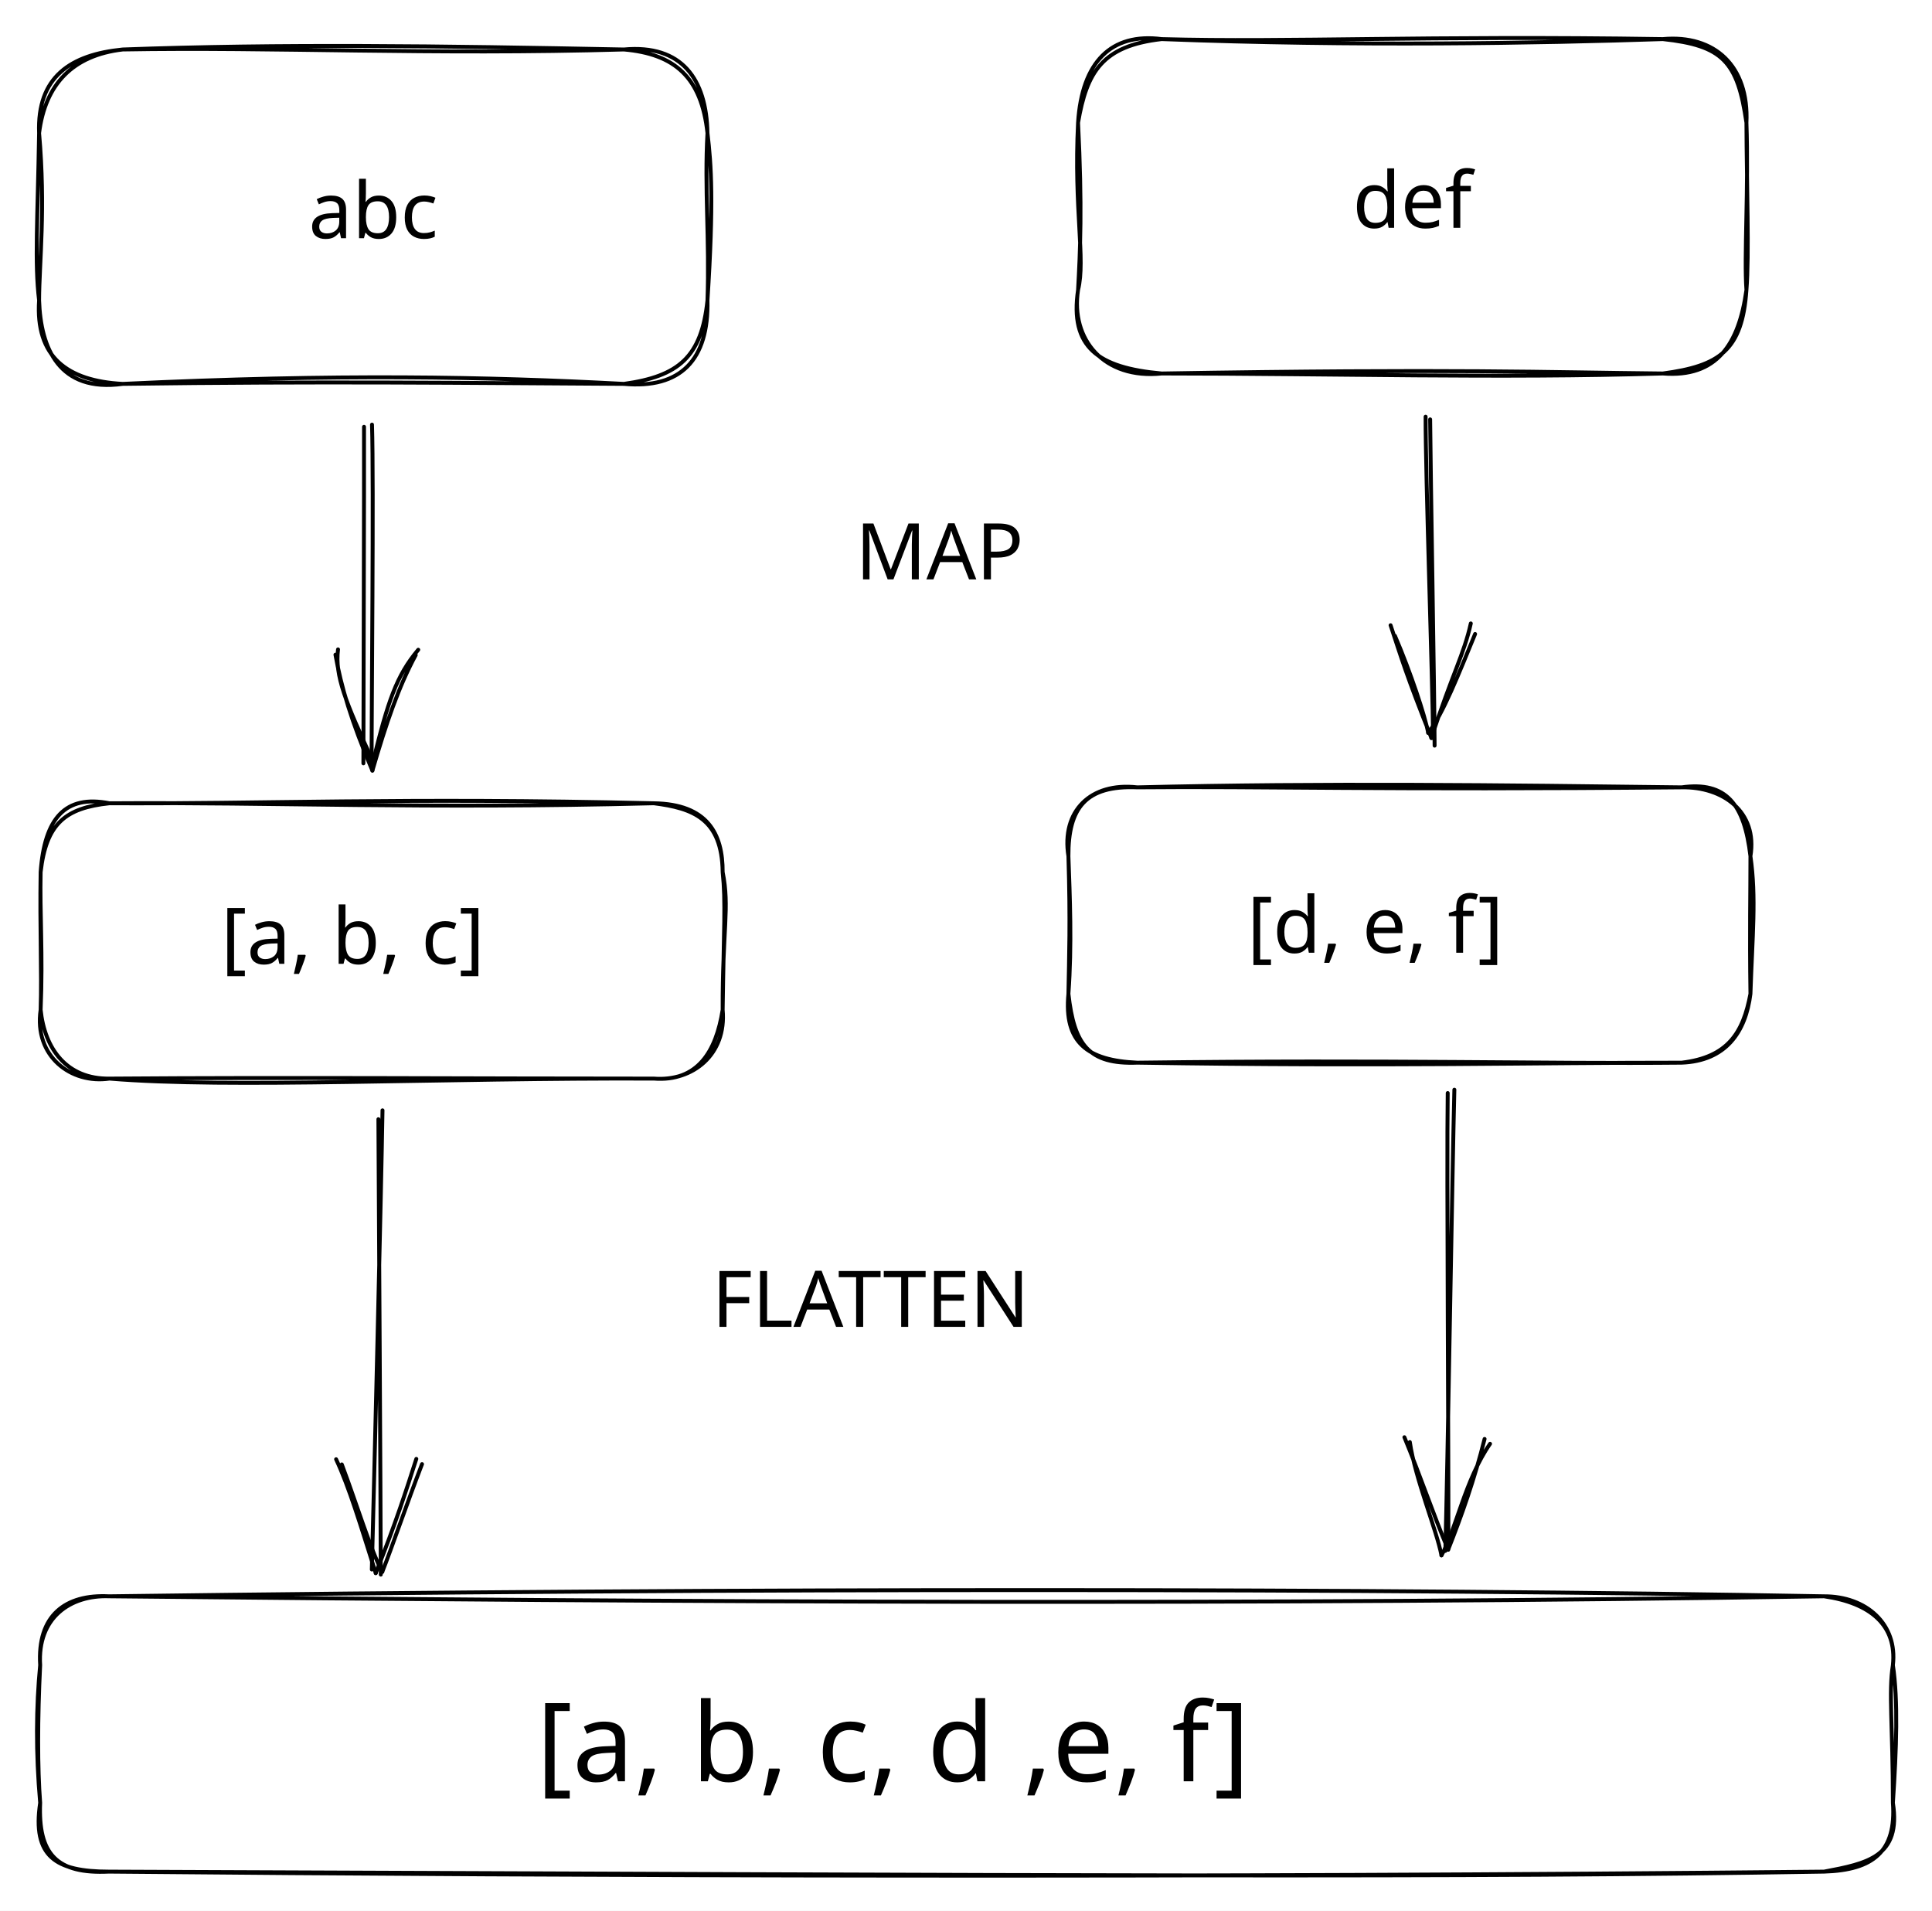
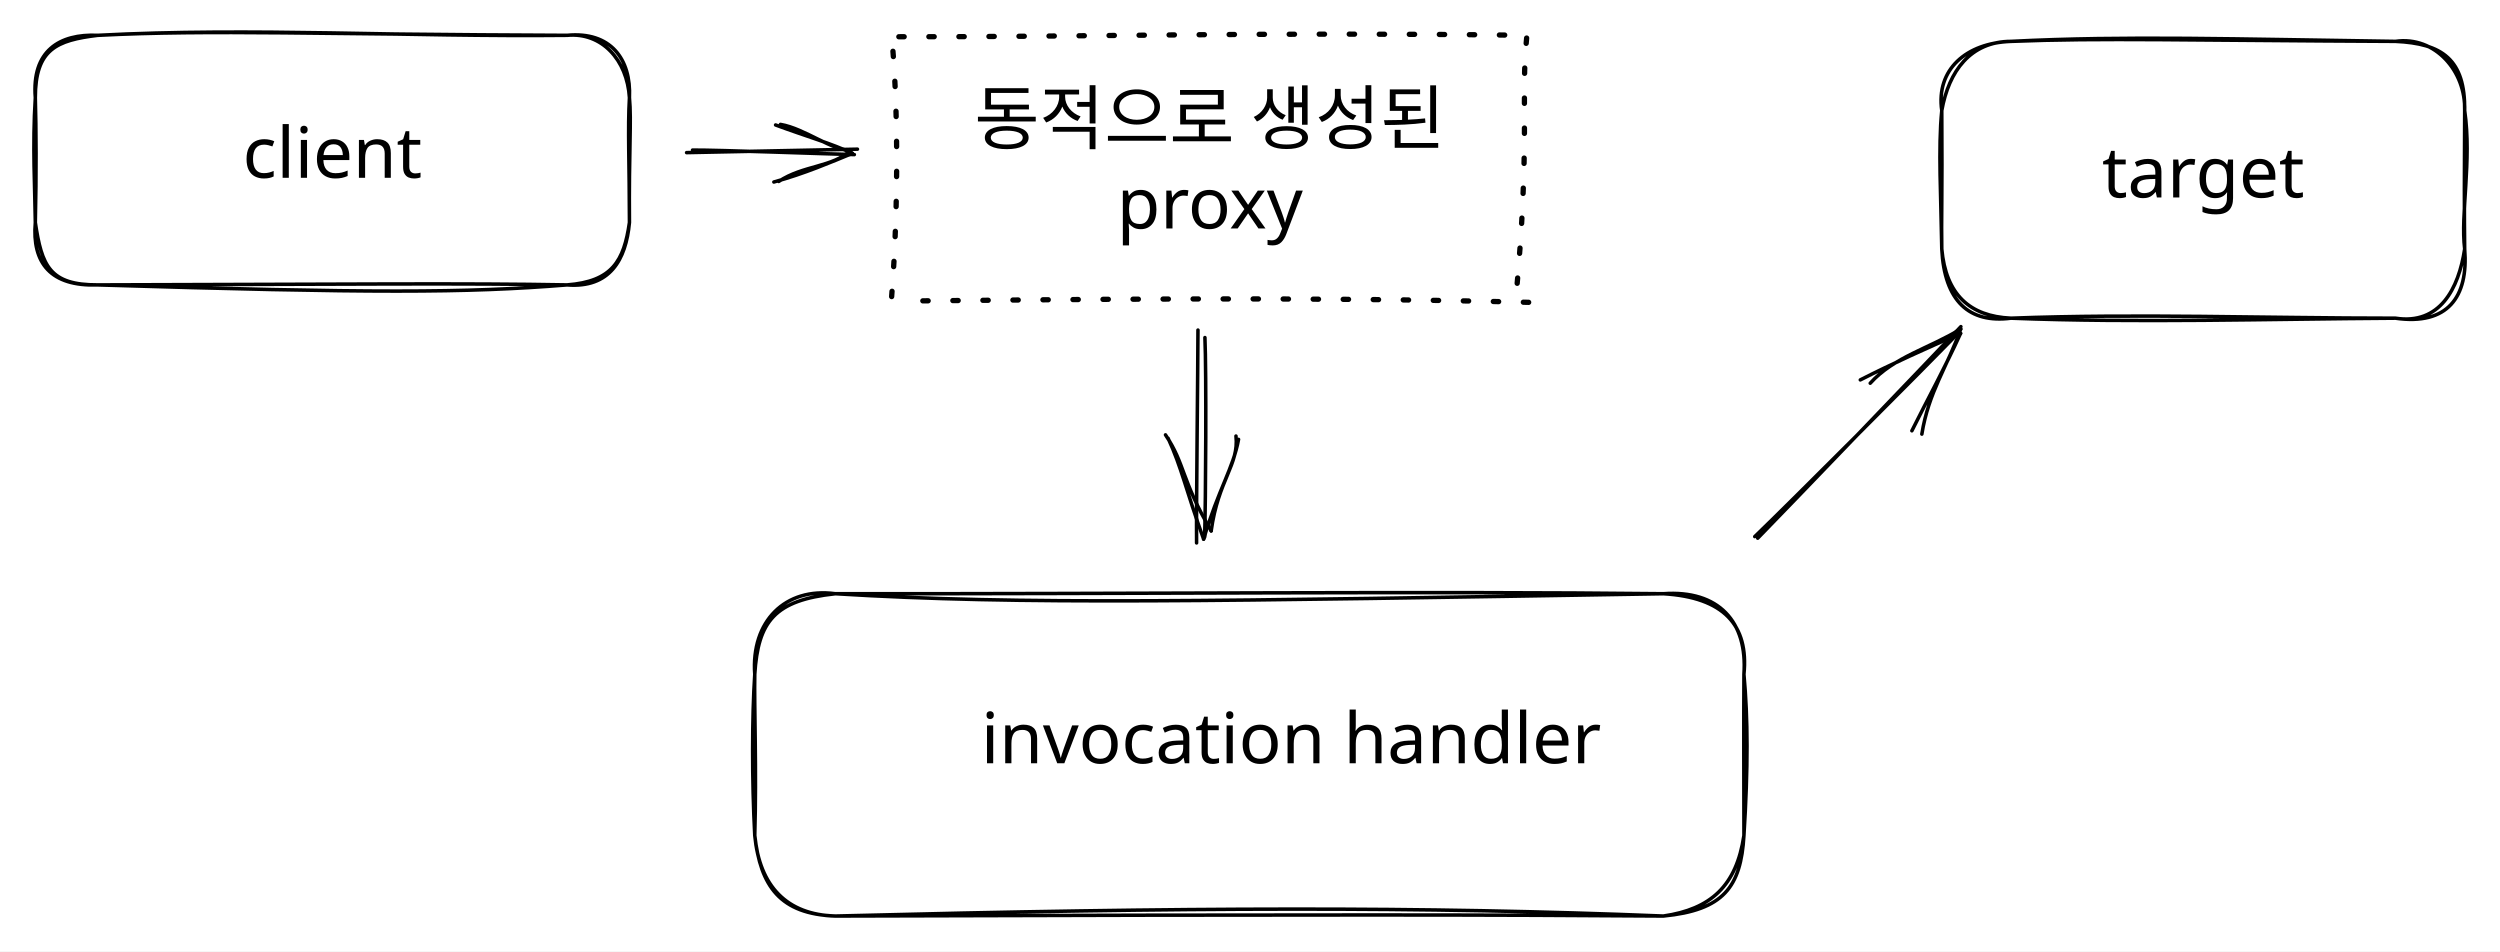
- <svg xmlns="http://www.w3.org/2000/svg" version="1.1" viewBox="0 0 494.176 488.768" width="494.176" height="488.768">
+ <svg xmlns="http://www.w3.org/2000/svg" version="1.1" viewBox="0 0 707.691 269.312" width="707.691" height="269.312">
  
-   eyJ2ZXJzaW9uIjoiMSIsImVuY29kaW5nIjoiYnN0cmluZyIsImNvbXByZXNzZWQiOnRydWUsImVuY29kZWQiOiJ4nO1bbVOjSFx1MDAxMP7ur0h5XyM37y/7TaN7ur7tqqfZu9qySEDDSiBcdTAwMDHcqFf7369BXHJcdTAwMTBcdTAwMDQhJl626qitTTJcdTAwMDNMT08/3U/3jP+stVrr0f3IXv/QWrfv+qbrWIE5WW/H7T/sIHR8XHUwMDBmukjyO/Rvg35y5yCKRuGH3383RyPj2ol6vn9j9P3h42O2a1x1MDAwZm0vXG7hxr/hd6v1T/J/ZqDA7kemd+3ayVx1MDAwM0lXOlx1MDAxNuezjUe+l1xmSzlDiioupzc44TaMXHUwMDE22Vx1MDAxNvRemW5opz1x03rHPrDdIDhcdTAwMTmLXne489l6IKfWcTroleO6p9G9+zgnsz+4XHIyXCKFUeDf2Fx1MDAxN45cdTAwMTVccqBcdTAwMWbPtE+fXHUwMDBifdBZ+lTg315cdTAwMGY8O1xmc8/4I7PvRPdxXHUwMDFiQtPWR1x1MDAxZHxopS138TQ1MbCSqVx1MDAxYeLHXGJFXHUwMDA241x1MDAxMlFM+IwkXHUwMDFk3/WDWJLfUHKlsvTM/s01XGLkWdN7osD0wpFcdTAwMTnAXHUwMDAypfdNnucokaFnXHUwMDA3XHUwMDE52M71IIJexVxyzohcdTAwMTZZ0UI70T1RjFwipFnaXHUwMDExXHUwMDBmO9qzXHUwMDEyI/iWVY5nPSnn2SpSu6BPLT/TXHTE9+/M2lPWpnJ2XHUwMDE12XfprDJmMMLeJu2xjmV+v97dXHJcdTAwMGajy7/Gd+vT+362X37t48P3f00u7juR6l9ef5I2s+SPoTrMj/I8vlx1MDAxOVx1MDAwNP4k896nb+n8b0eW+WitWEiJXHUwMDE0RppqnpqJ63g30Ondum7a5vdvUlx1MDAwM1/LXGJcXMBVbv5cdTAwMTlIYVVcdTAwMDYpLSmVmWV7XHJQL2tyxVx1MDAwMcW4NoRcdTAwMTBcYnNBZlAlkCGJ4vmeRcOKilwimEhcdTAwMDFDilx1MDAxMcZcdTAwMTghtFx1MDAwMYZyhlJcdTAwMDBLld1cdC2IaGB36Vx1MDAxMvtedOo8xFomKNf60Vx1MDAxYzrufW6VXHUwMDEyg4yB0etn1Vx1MDAxN9owoJ03zPjWTde5ju11vVx1MDAwZlOwg5wpR1x1MDAwZVx1MDAwNKfpXHJDx7Ky4aNcdTAwMGbjm/DOYK+O3/dcdTAwMDPn2vFM9ywjXiWwKlx1MDAwM5Zg5Vx1MDAwMUsjRCjBtfGl91UnODiJdjb2J7tcdTAwMWb/8EZcdTAwMTPnIFp1fFx0Llxy8GOM5+JGgi9cIlxyqZVcImolw1x1MDAxNsZYaqmZbIK5d4xb51x1MDAxN97GgT/0Ts2N3a3Pw9D6os77deNcdTAwMTY+Z3z4x5+Ht9rdO1x1MDAwYju0c3hcdTAwMTlMXHUwMDE2XHUwMDE3t1x1MDAwNPxbdtyiqFxmWZjAulx0wlR9aL2szFx1MDAxNYeWJMJgYKSiwFx1MDAwN7ky0JLpIGVFNFx1MDAxNeNcdTAwMTZQVcQ54lx1MDAxYTdcdTAwMDDR/IGLc65lXHUwMDAzw3tb4LLsq3dcclxcr/j/2cBcdTAwMTWLV4msR2S/XHUwMDAwLU1LoVx1MDAwNYSUXHUwMDAzXHJBtDa0qinyikKLSW6IXHUwMDE4IFJcdTAwMTEgh5ywXHUwMDFjwCggXHUwMDBmsXzUWDC+gHtirFx1MDAxONNYckqp0C/gTUFoZZrgl5IuzCRjQlLZXHUwMDAweMXoRV6PXlV4lJhm5G6AxzAyg2jL8SzHu85cdTAwMGL2VECoQ+VcdTAwMTJcdTAwMDT3b8NEm4hoxCknVIBqkEKpYmLVmKPELJ5cdTAwMTa1MGnbs15cdTAwMTem/zA+ZLbDenLj/Pvx8d72+OiIvyTMXHUwMDA2jEM5UHqkgFx1MDAwMzJcdTAwMTWrqSCMNlx1MDAxMl5UXHUwMDEwxTXDqONcdTAwMGaHTlx1MDAwNKr+7DteNKvSRHebMbZcdTAwMDe2ac32wlSyfbNOYFx1MDAxNL8xz0rSb61cdTAwMTQlyY/p92/tl+8uteH4ylhv+qK17OdcXIxcdTAwMWJnTH7We2HEXGJnXHUwMDEwJGp7r+pFXVHvXHUwMDE1XHUwMDE3ibhcIqhAuVx1MDAxOaFcdTAwMDaRkjK6RM+FJTNm6P7UY1x1MDAwMVx1MDAxOS+rXHUwMDEyMUZcdTAwMTHDmaV5V7b95nJOJd3+6lxy+pOPXHUwMDFim5ddhD5pNe5cdTAwMWWG3/uLotuYc5kpXGYsiW4zXYYqgjSCaKNcdTAwMWJwgsE5Yvvs+JyMXHUwMDA3X0efepPvo/6gu+qoYlRcdTAwMTmSkUL1XHUwMDE1wqxBl1xcJVK1qkRcdTAwMDSBdJCx4iYgmpttY1h1Td6Nbf9ttlu9dqv/rVx1MDAxMed27auognFH/qiMbucmMsutU2HmXHUwMDBmVICbMkhcdCBcdTAwMDWaZmjBq4gy9yPpXHUwMDBl71BHXHUwMDBldm6PXHUwMDBl9jtcdTAwMTfjXHUwMDExWXVEXHTOXHJcdTAwMDZZbKH0yjDQn2VvZ8xcdTAwMTOlMORcdTAwMDNAaLB8XHUwMDFirX5jmHpD9aYyTJ2orzubXHUwMDE2377rhbzT3Vx1MDAxYbv7Z+7p4sKU1o2qynOFKVxcvp1BMKKIQEZUf4tQXVx1MDAwZcfbR0GHyn2xf7K1tYF6v0BZXGLhWfA8hilqcIwlXmbWqupVhVhMWlx1MDAxNMJNtlx1MDAwNN9cdTAwMTCngPDOlYXOXHUwMDE3p6x2y263rlYjTk2FqURTaSWIoNIqK9OQReS4xmtoqnZbq4omJlxyhlx1MDAwNbBbyFx1MDAxYolQeVBRXHUwMDAyUVx1MDAwNDEpXHUwMDE1hjQ+k3kuvlx1MDAxYyRcdTAwMDC8ce1ccmtcdCw0Q7bTclx1MDAxMFx1MDAwNX4qYuLAk9HELO4kw1RcdTAwMDPymlx1MDAxNGNcdTAwMTdeXHUwMDEz0prLJpvaXHUwMDE5ldaqXHRVV0lb+TJcZqwscGakJSxcImguU594rlx0YVx1MDAwM1x0olx1MDAxNaaIw/pcIlwiXG6zr1VcdTAwMWOq5metXFylSnBcdTAwMDZ2XHUwMDE25+hcdTAwMWFBxl6sXHLFQoElcIpcdTAwMDSEVFx1MDAwMtJcdTAwMTeE+rXKRGW2XHUwMDFkX1x1MDAwNatOX7eW/WzKXHUwMDE0KqpEUkiMXHUwMDA0q799dFx1MDAxM6DDQXg32bs82724w7udq93u/ap7NoHS51x1MDAxMl/G1MzYi3NfrFx1MDAxNi9cdTAwMDBcdTAwMTerXHUwMDA0I412XFznp1x1MDAwNViAxb1cdTAwMWItONz8vFxuhCBcdTAwMTZjPriQcrwwXG5cdTAwMDBmXHLwsm9cdTAwMWV+XHUwMDFjXHUwMDFm722ZVz25Se2Hh67+crTqeOGCXHUwMDE1i6fxo5xCtopcdTAwMTNcdTAwMGa1NFx1MDAwMGW2NauINaSnXFxhSZqkp/MjiFx1MDAxMy7fXHUwMDBmQVx1MDAxZlx1MDAwZjbPznaOVlx1MDAwMUXPolRcIqmy+ENZKZ6kXHUwMDAyLlx1MDAwMsZWn1hcdTAwMGb/7J9cXJIvXHUwMDAy73S5Ze94fo+py1WHU7xJ8Vx1MDAxNNdzaFx1MDAxMkRcdTAwMTiYiuXmqUxSQyOSx3KN+o/ASMUnK/7TXYo37Ca0q977XHUwMDBilX9KXHUwMDEzVlFK60Sc+DQ5XHUwMDFmXq3mXHUwMDE1RVx1MDAxNZNcdTAwMTCLXoJcdTAwMTVHXHUwMDAwt8JhgUVcdTAwMTdVXHUwMDAxufnjfFNMXHUwMDAxqzZmKr3PQUsrhiCXaXS4ddFpKVx1MDAxNljQZVx1MDAxZVWofTpcdTAwMDBcdTAwMTJAhLlkXGbF2SlnkqQ8vfWcXHUwMDAxTneiXG6TrpWNVlx1MDAwN4xWLkdcdTAwMTZUw9ooJTBcdTAwMTBzmkalqSzCKFx1MDAxMeVXykE3XG6mXHUwMDFiX6nRps+vZT+bXHUwMDFmrSo9XHUwMDBmjCWVXHUwMDE0sIDqe6hqh72iXHUwMDFlSnJqMI5jzEHeoEk+XHRlWlx1MDAxYYhDaopji8OZc1cr4atcYpaCxkW0/9JVNY2kTV1V7VpcdTAwMTV4XHUwMDA3cFxuTClcdTAwMGWKVEynf8swdVx1MDAwZVx1MDAxMpxcdTAwMDNYtaaPq4nwklx1MDAxZFx1MDAxNjI4XHUwMDE2XGJ8J1x1MDAxNUBcIrXM4jmtninMQZFKUFx1MDAwNX5L6/8915vyf4JcdTAwMDREXGKR+du811x1MDAxY5d7czu+XGK3904/ocuz7unkSnbPxao7Lo61QYGrXHUwMDE0XHUwMDEyXHUwMDE2pmZ3klx1MDAxN+2rXGJJ89upl6JFJiVcdTAwMDCKgijxPvtqkjOayjVn+q9yrTXOf7RbVqtdvsGWWYX3PFxikpHqXHUwMDExXmtPgF03R6PTXGI0N/VusCaO9TT99N3rP1x1MDAxY3uyVbSL366SK35rXHUwMDAy2Vx1MDAxOFx1MDAxY3ZcdTAwMTJWfq79/Fx1MDAxN/OZinoifQ==
+   eyJ2ZXJzaW9uIjoiMSIsImVuY29kaW5nIjoiYnN0cmluZyIsImNvbXByZXNzZWQiOnRydWUsImVuY29kZWQiOiJ4nN1ayXLbRlx1MDAxML3rK1jy1YJnX3zTlnihZUuyLGVxuUBcdTAwMTJcIkCBXHUwMDAwXHUwMDA1QqtLh1RyT66pcqqST8g9f2R9RHpAiVi5SFwiXHUwMDFkOjhI5CyYnp5+3a97+HGpVluOL3rO8tPasnPetH2vXHUwMDE12WfLj037qVx1MDAxM/W9MIAuknzvhydRM1x1MDAxOenGca//9MlcdTAwMTO717PaXtxcYsMjq1x1MDAxOXZcdTAwMDfTXHUwMDFj3+k6QdyHgT/A91rtY/I3s1DkNGM7aPtOMiHpStdcdTAwMTKk2LhcdTAwMTVcdTAwMDbJskxqKanCcjjA62/AarHTgt5D2+87aY9pWm7Y0q57zst3jfP9b5un7uvTU7GbLnro+f5ufOFcdTAwMGb2ZDfdkygjUj+OwiNn32vFLvTjQvtwXj9cdTAwMDSdpbOi8KTtXHUwMDA2Tr+fm1x1MDAxM/bsplx1MDAxN1+YNoSGrVx1MDAwM1x1MDAxZDytpS3nRtlcdTAwMWFZTCmiMOHDXHUwMDBlM5VgYWmBNJW8IMx66IeRXHUwMDEx5lx1MDAxMUqeVJyG3Txqg0xBazgmjuyg37MjOKN03NntNoWysKI8t4jreG03hl6JLMFcdTAwMTTLXHTgJNpXTGCEMabDXHUwMDBls2rveSsxg/dZ9Vx1MDAwNK1cdTAwMWL13NpFalx1MDAxOfSm5SqV34zfLFpU1qpyllx1MDAxNTvn6aYyhoA6m5vbdbX3nduRuinONrvehbs8XHUwMDFjd/W4+rWDyUcrdif2WD16tr/tubtcdTAwMWboSt9ccvOr3K5vR1F4lnnvzad0/ye9lj2wVyykZppyQlx1MDAxOWLDft9cdTAwMGKOoDM48f20LWxcdTAwMWWlJr6UXHUwMDExuISs3P4zoMJ4XHUwMDE0qDRDXHUwMDFjXHUwMDBlXU1cdTAwMGaqal0uOKgoU1x1MDAxNlJcYskyqlx1MDAxOLKI4phcdTAwMGIyP1hxWlx1MDAwNlx1MDAxM2FFXHUwMDEwYcq5kkhkPNxkXHUwMDE05UylXHUwMDA0l3GWh7VC8lx1MDAwZZaXXHUwMDFlcVx1MDAxOMS73qXRMkG51m/srudf5E4pMUnQT9P3cqpp2H1cdTAwMDfWNC/J7NeMXvW9dpBMgVx0TpSz59iDXHUwMDE4NVx1MDAxY9D1Wq1sXHUwMDE0aYJcYja8M3o+jftcdTAwMGYjr+1cdTAwMDW2/zYv4ViAXHJcdTAwMDBegTAmRyFMgJ7BtjImMFx0YeNcdTAwMWTOglwijEluKarz0WFcdTAwMDAwbXHGJdPwSfBMfJ81ypi0XGIrXHUwMDA0yCHckEVcdTAwMDFcXFxmKYpcdTAwMTVHVFFagp9GXHUwMDFjoq5id4FfOYiRyUFsXHUwMDFjKpkkiN9cdTAwMDeV/diO4jUvaHlBOy/YXHIjm1x1MDAwNlx1MDAxNFx0jpsnRspcdTAwMTVkgT6oXHUwMDE0SiouKONcdTAwMDJcdTAwMGKeXHUwMDE517Z7XHR2LSM5XGbipX07QWuyPHu9y86zZ42DXHUwMDE3MW1cdTAwMWM06nvOq8P6XpU8XGJcdTAwMTbiWlwirSiTkmjMysJgi1xuiatk8e1+vFx1MDAxZXa7Xlxm6n5cdTAwMTN6QVxcVGuiv1WDb9exW8Ve2Eu2r+hcYnrmjXmCkn6qpVBJvlxmP79/XFw5usKOzbNSNuH0TUvZ/6O811jirUZcdTAwMTJvqiXFXFyL1DFM8mDjXHUwMDBmdTZcdTAwMWWsXHUwMDE1mqOcpVx1MDAwYuOUWYzTMu+WXHUwMDE2WFx1MDAxYponQcBSWijPQVLWTS3GiutcdTAwMGZcXJbQilxilPV3XHUwMDBmJVxmc1wiwiNcYvYk3n55cFx1MDAxY++uPlx1MDAwZlx1MDAxYSt4z173+sFWILrT8nbtXHUwMDFjXHUwMDFldDa3X77c3mmLnXdcdTAwMTeNzvHB8cx4O1fwzJu3UzVcbpNYc+CyQtDpaUW1Mlx1MDAxN5xWcI5LSW9cdTAwMDJKXG65KFx1MDAwNFx1MDAwMjFX3o5cdTAwMTkp45GpXCJcZlxycVx1MDAxN0jyXHUwMDE54nBcdTAwMTJFuEvK+DDi/vnX36///On60z+f//pUu/75j+tf/v7826faj0EvXG7PLypcdD3Lv2VmhH5CWClcdTAwMTL6XHUwMDExklx1MDAwZuS+XHUwMDFmzddsJCBcdTAwMTG4YqZcYuZTXHUwMDAzcryDWlBAXG5cdTAwMDK8UFx1MDAxMFwigGaByWuRgyVFQMHypatZY1x1MDAxMpbHjFx1MDAwMf8hmimge5pXXHUwMDA1Ta4sWlWowlx1MDAxYzFlXG5cdTAwMWX6vyT5mmqC74PgKUn+XHUwMDFkSDXoUWBcdTAwMDJcdTAwMWNcdTAwMDdcdTAwMTiGXHUwMDExT5dptba0JImjvVx1MDAxZsVcdTAwMTc7J+uv3dBccvbr9eN6uHUpXHUwMDEwQyNSXHUwMDBlMEBcdTAwMDU8SCmmXHUwMDE4NuXeMsnn1qA++VVz/JVxZmyeW1x1MDAwM54lxde82Dj0Xlx1MDAxOCxASI6n5/jjT3VBvVx1MDAxN9PMMmovkXzQNEBhnn6LKDjyQlx1MDAwMXLorjSGlI+YzLXosCDjk0yLh9Uk7l1YXHUwMDFmXHUwMDFjdYehXGJtrzPnxVx1MDAxOVx1MDAwZe3ww/erXHUwMDFizuWDiP+XYOh3dbL3Yuh8NKRcdTAwMTQnXHUwMDE4XGKB1FNDSkZcdTAwMWL7+/Uz11x1MDAwYnrtjZZcdTAwMTavNtaC14tcdTAwMGUpyITKV0ZmKkO8mNPOPm2uwFI5TWZcdTAwMWNThjH7MvRcXCqF0Vx1MDAxZOzuYfTcXHUwMDBiTsOmXHUwMDFkg+HVXFw7XHUwMDAw9lx1MDAxY1VScqxyM4eM23dcdTAwMGXjMYQ8XHUwMDBle6PYeG5HRepdIdX9w5ZcdTAwMTCjMKZRXHUwMDEyRPX0XHUwMDEw27ZV6+TwXFydrVx1MDAxZe+44bl/9MrtvF10iClqip9cdTAwMDUsXHJKU8pcdTAwMWFcdTAwMTQ855hcdTAwMDIrQLHOR8y0Nlx1MDAwNSyFcyYqXHUwMDAyl1x1MDAxMoqbeu2CXlx0v/BcdTAwMWLtXHUwMDFke1914623b7a3LjbI6tr6tIHrXHUwMDAxXHUwMDAxcZrAhe92MXevwKVHYVxuM6mQknp6JlitykXHlDSY0jpPulx1MDAwNlx1MDAxN1bcUmzev7RcdTAwMTCqjKaKK2HwcFSi7O3hPEOXXHUwMDAynH+5K2FIxtrOl71cdTAwMTKe4P6LYexGwrFcdTAwMDBcdTAwMWJZK1x1MDAxMiOvhLngSHN5h7A13uEsKMSkXHUwMDE0lpKCMamRMOaVz7hcZm+UWmhI8jVcdTAwMTG6KNdcZn99IS1JTPRcdTAwMDRcdTAwMTaoIZ2qLlx1MDAxN0kpKaeCJrLgXCJcdTAwMTDBT1x1MDAxMIap/l+XjaYu1CCLMaRcdTAwMTlVXHUwMDA0XHTJJCPZ2kV6M4xkklKXNj1V1Wg8VHPCXHUwMDEwziVnXHUwMDE0Ui3NXHUwMDExJ1x1MDAxNdfUxPraXHUwMDBiRiON2DwrJftNX7eU/W/oR7LAst3r7cZgX8NcdTAwMTNcdTAwMDCD9lo3Pjzd5fKp55ytlVx1MDAwMffoMHmMa0z0aVxckJNcdTAwMTj91dLVv8p9dJoifQ==
  <defs>
    <style class="style-fonts">
      @font-face {
        font-family: "Virgil";
        src: url("https://unpkg.com/@excalidraw/excalidraw@0.14.2/dist/excalidraw-assets/Virgil.woff2");
      }
      @font-face {
        font-family: "Cascadia";
        src: url("https://unpkg.com/@excalidraw/excalidraw@0.14.2/dist/excalidraw-assets/Cascadia.woff2");
      }
    </style>
  </defs>
-   <rect x="0" y="0" width="494.176" height="488.768" fill="#ffffff" />
-   <g stroke-linecap="round" transform="translate(10 12.6582) rotate(0 85.47852 42.77148)">
-     <path d="M21.39 0 M21.39 0 C60.1 -0.68, 99.94 1.42, 149.57 0 M21.39 0 C61.54 -1.47, 102.62 -0.92, 149.57 0 M149.57 0 C162.61 1.14, 169.43 7.13, 170.96 21.39 M149.57 0 C164.44 -1.37, 170.71 7.61, 170.96 21.39 M170.96 21.39 C171.94 29.59, 172.58 38.89, 170.96 64.16 M170.96 21.39 C170.16 35.44, 171.52 48.79, 170.96 64.16 M170.96 64.16 C171.32 79.42, 164.08 86.87, 149.57 85.54 M170.96 64.16 C169.47 78.7, 163.55 83.6, 149.57 85.54 M149.57 85.54 C114.75 83.69, 76.36 82.93, 21.39 85.54 M149.57 85.54 C109.7 85.31, 71.99 84.85, 21.39 85.54 M21.39 85.54 C7.04 84.78, -0.96 78.55, 0 64.16 M21.39 85.54 C5.11 87.78, 0.4 76.46, 0 64.16 M0 64.16 C0.03 54.37, 1.71 40.85, 0 21.39 M0 64.16 C-1.17 54.51, -0.37 43.79, 0 21.39 M0 21.39 C1.56 8.87, 8.62 1.47, 21.39 0 M0 21.39 C-0.56 6.98, 8.07 1.31, 21.39 0" stroke="#000000" stroke-width="1" fill="none" />
+   <rect x="0" y="0" width="707.691" height="269.312" fill="#ffffff" />
+   <g stroke-linecap="round" transform="translate(10 10) rotate(0 84.0918 35.32422)">
+     <path d="M17.66 0 M17.66 0 C61.6 -2.31, 104.84 0.48, 150.52 0 M17.66 0 C50.18 -1.65, 80.84 -0.24, 150.52 0 M150.52 0 C160.31 -0.94, 167.54 6.93, 168.18 17.66 M150.52 0 C162.78 -1.18, 168.71 6.66, 168.18 17.66 M168.18 17.66 C167.67 26.25, 168.16 36.57, 168.18 52.99 M168.18 17.66 C168.8 24.35, 168 32.59, 168.18 52.99 M168.18 52.99 C167.2 63.64, 162.57 71.6, 150.52 70.65 M168.18 52.99 C166.62 63.86, 163.3 69.69, 150.52 70.65 M150.52 70.65 C121.75 72.98, 94.82 72.99, 17.66 70.65 M150.52 70.65 C121.54 70.14, 92.17 70.44, 17.66 70.65 M17.66 70.65 C4.07 70.72, 1.81 65.29, 0 52.99 M17.66 70.65 C4.38 71.11, -0.99 64.52, 0 52.99 M0 52.99 C-0.1 43.68, -0.86 31.32, 0 17.66 M0 52.99 C0.32 38.89, 0.24 26.55, 0 17.66 M0 17.66 C0 3.92, 6 1.41, 17.66 0 M0 17.66 C-1.07 4.41, 6.79 -0.48, 17.66 0" stroke="#000000" stroke-width="1" fill="none" />
  </g>
-   <g transform="translate(77.47852 42.92969) rotate(0 18 12.5)">
-     <text x="18" y="18" font-family="Virgil, Segoe UI Emoji" font-size="20px" fill="#000000" text-anchor="middle" style="white-space: pre;" direction="ltr">abc</text>
-   </g>
-   <g stroke-linecap="round" transform="translate(275.752 10) rotate(0 85.47852 42.77148)">
-     <path d="M21.39 0 M21.39 0 C70.85 1.91, 117.9 1.06, 149.57 0 M21.39 0 C54.1 0.88, 88.74 -0.94, 149.57 0 M149.57 0 C162.82 -1.22, 171.65 6.89, 170.96 21.39 M149.57 0 C164.86 1.66, 168.71 5.67, 170.96 21.39 M170.96 21.39 C171.54 37.75, 170.33 55.72, 170.96 64.16 M170.96 21.39 C171.03 37.87, 171.68 55.06, 170.96 64.16 M170.96 64.16 C169.03 78.11, 163.37 86.66, 149.57 85.54 M170.96 64.16 C169.89 79.67, 164.08 83.6, 149.57 85.54 M149.57 85.54 C120.24 85.26, 96.4 84.29, 21.39 85.54 M149.57 85.54 C107.74 86.81, 65.18 85.55, 21.39 85.54 M21.39 85.54 C6.63 87.09, -1.95 76.85, 0 64.16 M21.39 85.54 C5.04 84.08, -2.16 78.84, 0 64.16 M0 64.16 C1.96 56.31, -1.11 43.63, 0 21.39 M0 64.16 C0.55 54.11, 1.08 43.05, 0 21.39 M0 21.39 C0.97 5.84, 8.47 -1.67, 21.39 0 M0 21.39 C2.23 8.33, 6.24 1.72, 21.39 0" stroke="#000000" stroke-width="1" fill="none" />
-   </g>
-   <g transform="translate(344.2305 40.27148) rotate(0 17 12.5)">
-     <text x="17" y="18" font-family="Virgil, Segoe UI Emoji" font-size="20px" fill="#000000" text-anchor="middle" style="white-space: pre;" direction="ltr">def</text>
+   <g transform="translate(67.5918 33.32422) rotate(0 26.5 12)">
+     <text x="26.5" y="17" font-family="Virgil, Segoe UI Emoji" font-size="20px" fill="#000000" text-anchor="middle" style="white-space: pre;" direction="ltr">client</text>
  </g>
  <g stroke-linecap="round">
-     <g transform="translate(93.41251 108.248) rotate(0 0.3559225 43.97461)">
-       <path d="M-0.3 0.93 C-0.25 15.48, -0.45 72.63, -0.46 87.01 M1.74 0.37 C2.21 15.08, 1.61 73.43, 1.64 88.05" stroke="#000000" stroke-width="1" fill="none" />
+     <g transform="translate(195.3516 42.58481) rotate(0 23.62305 -0.1793704)">
+       <path d="M-0.99 0.62 C6.78 0.44, 39.53 -0.21, 47.37 -0.36 M0.69 -0.1 C8.25 -0.14, 38.55 0.99, 46.49 1.18" stroke="#000000" stroke-width="1" fill="none" />
    </g>
-     <g transform="translate(93.41251 108.248) rotate(0 0.3559225 43.97461)">
-       <path d="M-6.95 57.87 C-7.77 64.64, -5.1 71.18, 2.01 86.56 M-7.61 59.22 C-6.22 67.18, -3.57 76.28, 1.84 88.87" stroke="#000000" stroke-width="1" fill="none" />
+     <g transform="translate(195.3516 42.58481) rotate(0 23.62305 -0.1793704)">
+       <path d="M25.08 8.78 C32.1 4.12, 40.31 4.83, 45.56 -0.1 M23.71 8.94 C32.33 6.59, 40.05 3.25, 45.94 0.83" stroke="#000000" stroke-width="1" fill="none" />
    </g>
-     <g transform="translate(93.41251 108.248) rotate(0 0.3559225 43.97461)">
-       <path d="M13.57 57.96 C7.95 64.65, 5.81 71.18, 2.01 86.56 M12.92 59.31 C8.55 67.43, 5.44 76.51, 1.84 88.87" stroke="#000000" stroke-width="1" fill="none" />
+     <g transform="translate(195.3516 42.58481) rotate(0 23.62305 -0.1793704)">
+       <path d="M25.58 -7.37 C32.52 -6.21, 40.54 0.33, 45.56 -0.1 M24.2 -7.21 C32.63 -4.08, 40.18 -1.93, 45.94 0.83" stroke="#000000" stroke-width="1" fill="none" />
    </g>
  </g>
  <mask />
-   <g stroke-linecap="round" transform="translate(10.39453 205.4785) rotate(0 87.22656 35.21484)">
-     <path d="M17.61 0 M17.61 0 C59.71 -0.3, 97.54 1.49, 156.85 0 M17.61 0 C54.56 0.22, 92.96 -1.51, 156.85 0 M156.85 0 C166.8 1.26, 174.29 3.93, 174.45 17.61 M156.85 0 C170.52 0.19, 174.52 7.76, 174.45 17.61 M174.45 17.61 C176.29 26.65, 174.37 32.39, 174.45 52.82 M174.45 17.61 C175.27 25.38, 174.73 31.93, 174.45 52.82 M174.45 52.82 C175.51 64.33, 166.72 71.22, 156.85 70.43 M174.45 52.82 C172.75 63.66, 167.97 71.28, 156.85 70.43 M156.85 70.43 C102.7 70.19, 48.16 72.99, 17.61 70.43 M156.85 70.43 C110.85 70.44, 64.57 70.08, 17.61 70.43 M17.61 70.43 C6.66 70.59, 1.02 62.8, 0 52.82 M17.61 70.43 C7.79 71.9, -1.76 64.73, 0 52.82 M0 52.82 C0.6 38.68, -0.24 27.87, 0 17.61 M0 52.82 C0.32 42.84, -0.25 32.18, 0 17.61 M0 17.61 C1.42 5.19, 6.28 1.2, 17.61 0 M0 17.61 C0.98 3.84, 6.25 -2.26, 17.61 0" stroke="#000000" stroke-width="1" fill="none" />
+   <g stroke-linecap="round" transform="translate(253.9648 10.95312) rotate(0 88.50781 36.7207)">
+     <path d="M0.48 -0.55 C50.49 -0.45, 103.86 -1.94, 178.56 -0.95 M178.19 -0.18 C176.49 16.56, 179.25 29.33, 175.14 73.52 M178.76 74.63 C113.54 72.92, 46.63 73.91, 0.33 74.27 M-1.56 73 C0.56 45.81, 0.11 15.75, -1.56 -0.59" stroke="#000000" stroke-width="1.5" fill="none" stroke-dasharray="1.5 7" />
  </g>
-   <g transform="translate(56.55469 228.5527) rotate(0 43 12.5)">
-     <text x="0" y="18" font-family="Virgil, Segoe UI Emoji" font-size="20px" fill="#000000" text-anchor="start" style="white-space: pre;" direction="ltr">[a, b, c]</text>
-   </g>
-   <g stroke-linecap="round" transform="translate(273.2852 201.4043) rotate(0 87.22656 35.21484)">
-     <path d="M17.61 0 M17.61 0 C65.68 -1.16, 111.07 -0.56, 156.85 0 M17.61 0 C49.4 -0.31, 79.01 0.71, 156.85 0 M156.85 0 C168.23 -1.59, 172.89 4.22, 174.45 17.61 M156.85 0 C167.45 -0.21, 176.33 6.28, 174.45 17.61 M174.45 17.61 C175.98 28.12, 174.93 38.19, 174.45 52.82 M174.45 17.61 C174.46 27.24, 174.22 36.24, 174.45 52.82 M174.45 52.82 C173.25 62.65, 168.11 70.01, 156.85 70.43 M174.45 52.82 C172.58 62.83, 168.66 69.04, 156.85 70.43 M156.85 70.43 C122.03 70.77, 83.04 69.61, 17.61 70.43 M156.85 70.43 C119.54 70.4, 82.4 71.43, 17.61 70.43 M17.61 70.43 C5.24 70.9, 1.45 65.94, 0 52.82 M17.61 70.43 C4.79 69.86, -1.19 65.3, 0 52.82 M0 52.82 C0.91 40.39, 0.37 27.95, 0 17.61 M0 52.82 C0.17 43.29, 0.51 34.48, 0 17.61 M0 17.61 C-0.06 5.23, 4.43 -0.55, 17.61 0 M0 17.61 C-1.86 6.12, 5.62 -1.37, 17.61 0" stroke="#000000" stroke-width="1" fill="none" />
-   </g>
-   <g transform="translate(319.0156 225.7129) rotate(0 42 12.5)">
-     <text x="0" y="18" font-family="Virgil, Segoe UI Emoji" font-size="20px" fill="#000000" text-anchor="start" style="white-space: pre;" direction="ltr">[d, e, f]</text>
+   <g transform="translate(271.4727 23.67383) rotate(0 71 24)">
+     <text x="71" y="17" font-family="Virgil, Segoe UI Emoji" font-size="20px" fill="#000000" text-anchor="middle" style="white-space: pre;" direction="ltr">동적으로 생성된 </text>
+     <text x="71" y="41" font-family="Virgil, Segoe UI Emoji" font-size="20px" fill="#000000" text-anchor="middle" style="white-space: pre;" direction="ltr">proxy</text>
  </g>
  <g stroke-linecap="round">
-     <g transform="translate(365.2294 106.606) rotate(0 0.3255576 41.87305)">
-       <path d="M0.58 0.67 C0.68 14.5, 1.68 70.28, 1.72 84.13 M-0.58 -0.02 C-0.63 13.94, 1.21 68.02, 1.34 82.2" stroke="#000000" stroke-width="1" fill="none" />
+     <g transform="translate(339.574 94.36719) rotate(0 -0.007225165 29.17188)">
+       <path d="M-0.46 -0.93 C-0.47 8.82, -0.96 49.62, -0.85 59.32 M1.51 1.19 C1.94 10.56, 1.75 48.24, 1.42 57.7" stroke="#000000" stroke-width="1" fill="none" />
    </g>
-     <g transform="translate(365.2294 106.606) rotate(0 0.3255576 41.87305)">
-       <path d="M-8.43 56.03 C-4.4 65.41, -0.77 76.39, 0.08 80.86 M-9.54 53.33 C-6.89 61.34, -5.47 66.24, 0.9 82.17" stroke="#000000" stroke-width="1" fill="none" />
+     <g transform="translate(339.574 94.36719) rotate(0 -0.007225165 29.17188)">
+       <path d="M-9.65 28.73 C-4.06 37.04, -5.27 41.32, 3.28 55.92 M-8.92 29.68 C-5.07 38.01, -3.96 44.11, 1.14 58.25" stroke="#000000" stroke-width="1" fill="none" />
    </g>
-     <g transform="translate(365.2294 106.606) rotate(0 0.3255576 41.87305)">
-       <path d="M12.08 55.57 C8.11 65.23, 3.74 76.39, 0.08 80.86 M10.98 52.87 C9.22 60.8, 6.23 65.8, 0.9 82.17" stroke="#000000" stroke-width="1" fill="none" />
+     <g transform="translate(339.574 94.36719) rotate(0 -0.007225165 29.17188)">
+       <path d="M10.3 29.07 C11.19 37.21, 5.28 41.42, 3.28 55.92 M11.03 30.01 C9.56 38.11, 5.34 44.12, 1.14 58.25" stroke="#000000" stroke-width="1" fill="none" />
    </g>
  </g>
  <mask />
-   <g transform="translate(218.8125 130.2012) rotate(0 22 12.5)">
-     <text x="0" y="18" font-family="Virgil, Segoe UI Emoji" font-size="20px" fill="#000000" text-anchor="start" style="white-space: pre;" direction="ltr">MAP</text>
+   <g stroke-linecap="round" transform="translate(213.6562 168.0703) rotate(0 140.0039 45.62109)">
+     <path d="M22.81 0 M22.81 0 C75.28 3.23, 129.31 2.1, 257.2 0 M22.81 0 C106.23 0.08, 191.66 -0.75, 257.2 0 M257.2 0 C274.26 1.02, 281.42 8.83, 280.01 22.81 M257.2 0 C272.82 -1.13, 281.07 7.87, 280.01 22.81 M280.01 22.81 C281.15 35.28, 281.2 49.26, 280.01 68.43 M280.01 22.81 C279.92 36.73, 279.99 51.44, 280.01 68.43 M280.01 68.43 C279.14 83.08, 274.2 89.57, 257.2 91.24 M280.01 68.43 C277.89 82.73, 270.59 89.31, 257.2 91.24 M257.2 91.24 C189.43 88.52, 122.09 88.72, 22.81 91.24 M257.2 91.24 C210.36 90.88, 162.85 90.79, 22.81 91.24 M22.81 91.24 C9.12 90.91, 1.36 82.83, 0 68.43 M22.81 91.24 C7.16 90.68, 1.61 82.83, 0 68.43 M0 68.43 C0.54 49.77, -0.18 32.01, 0 22.81 M0 68.43 C-0.83 52.85, -0.79 34.76, 0 22.81 M0 22.81 C0.92 7.77, 5.66 1.84, 22.81 0 M0 22.81 C-1.1 7.81, 8.59 -1.91, 22.81 0" stroke="#000000" stroke-width="1" fill="none" />
  </g>
-   <g transform="translate(182.0898 321.4121) rotate(0 48.5 12.5)">
-     <text x="0" y="18" font-family="Virgil, Segoe UI Emoji" font-size="20px" fill="#000000" text-anchor="start" style="white-space: pre;" direction="ltr">FLATTEN</text>
+   <g transform="translate(277.6953 198.0547) rotate(0 87.5 12.5)">
+     <text x="0" y="18" font-family="Virgil, Segoe UI Emoji" font-size="20px" fill="#000000" text-anchor="start" style="white-space: pre;" direction="ltr">invocation handler</text>
  </g>
-   <g stroke-linecap="round" transform="translate(10.27344 408.3379) rotate(0 236.9512 35.21484)">
-     <path d="M17.61 0 M17.61 0 C165.21 1.51, 313.51 2.26, 456.29 0 M17.61 0 C180.61 -2.17, 344.06 -2.07, 456.29 0 M456.29 0 C468.11 1.71, 474.95 7.36, 473.9 17.61 M456.29 0 C467.06 -0.04, 475.16 7.07, 473.9 17.61 M473.9 17.61 C475.25 26.64, 474.83 38.9, 473.9 52.82 M473.9 17.61 C472.77 24.5, 473.89 32.9, 473.9 52.82 M473.9 52.82 C474.8 65.3, 468.88 70.05, 456.29 70.43 M473.9 52.82 C476.06 66.67, 467.29 68.35, 456.29 70.43 M456.29 70.43 C296.51 72.04, 137.35 71.55, 17.61 70.43 M456.29 70.43 C362.78 72, 269.11 71.44, 17.61 70.43 M17.61 70.43 C4.18 71.08, -0.55 65.96, 0 52.82 M17.61 70.43 C3.86 70.43, -2.05 66.56, 0 52.82 M0 52.82 C-0.68 43.92, -0.68 31.55, 0 17.61 M0 52.82 C-1.14 39.92, -1.03 28.27, 0 17.61 M0 17.61 C-0.77 5.41, 7.78 -0.36, 17.61 0 M0 17.61 C-0.8 4.92, 6.38 -0.58, 17.61 0" stroke="#000000" stroke-width="1" fill="none" />
+   <g stroke-linecap="round" transform="translate(549.6719 11.71094) rotate(0 74.00977 39.17773)">
+     <path d="M19.59 0 M19.59 0 C52.25 -1.66, 83.59 -0.62, 128.43 0 M19.59 0 C45 -1.03, 70.4 -0.27, 128.43 0 M128.43 0 C139.65 -1.6, 148.35 8.46, 148.02 19.59 M128.43 0 C141.64 0.58, 148.2 5.11, 148.02 19.59 M148.02 19.59 C150.07 33.75, 146.79 48.98, 148.02 58.77 M148.02 19.59 C147.91 34.69, 147.9 50.82, 148.02 58.77 M148.02 58.77 C146.31 70.06, 140.96 80.32, 128.43 78.36 M148.02 58.77 C149.14 72.43, 143.12 80.48, 128.43 78.36 M128.43 78.36 C90.87 78.35, 55.58 77.02, 19.59 78.36 M128.43 78.36 C92.03 78.58, 55.56 79.74, 19.59 78.36 M19.59 78.36 C7.87 77.85, 1.15 71.6, 0 58.77 M19.59 78.36 C7.73 79.89, 0.74 73.55, 0 58.77 M0 58.77 C-0.22 44.2, -1.06 30.27, 0 19.59 M0 58.77 C-0.16 50.78, 0.17 43.97, 0 19.59 M0 19.59 C1.97 8.42, 8.15 0.03, 19.59 0 M0 19.59 C-1.67 8, 6.85 0.46, 19.59 0" stroke="#000000" stroke-width="1" fill="none" />
+   </g>
+   <g transform="translate(589.6816 38.88867) rotate(0 34 12)">
+     <text x="34" y="17" font-family="Virgil, Segoe UI Emoji" font-size="20px" fill="#000000" text-anchor="middle" style="white-space: pre;" direction="ltr">target</text>
  </g>
  <g stroke-linecap="round">
-     <g transform="translate(97.05859 284.6504) rotate(0 -0.5664062 58.63281)">
-       <path d="M0.78 -0.63 C0.49 18.73, -1.43 97.27, -1.95 116.83 M-0.27 1.65 C-0.16 21.12, 0.3 98.78, 0.34 118.14" stroke="#000000" stroke-width="1" fill="none" />
+     <g transform="translate(496.3882 151.2188) rotate(0 28.86008 -29.38868)">
+       <path d="M1.18 1.13 C10.92 -8.84, 49.41 -48.91, 58.69 -58.76 M0.34 0.68 C9.98 -8.57, 48.43 -47.11, 58.25 -57.22" stroke="#000000" stroke-width="1" fill="none" />
    </g>
-     <g transform="translate(97.05859 284.6504) rotate(0 -0.5664062 58.63281)">
-       <path d="M-11.09 88.63 C-7.68 95.94, -4.88 105.38, -0.95 117.76 M-9.63 89.95 C-5.87 99.92, -2.31 111.75, 0.72 117.44" stroke="#000000" stroke-width="1" fill="none" />
+     <g transform="translate(496.3882 151.2188) rotate(0 28.86008 -29.38868)">
+       <path d="M47.64 -28.33 C49.55 -40.27, 54.81 -47.3, 58.65 -58.08 M44.82 -29.27 C49.35 -38.4, 54.28 -47.29, 58.61 -56.85" stroke="#000000" stroke-width="1" fill="none" />
    </g>
-     <g transform="translate(97.05859 284.6504) rotate(0 -0.5664062 58.63281)">
-       <path d="M9.43 88.54 C7.03 96.01, 4.01 105.48, -0.95 117.76 M10.89 89.87 C7.05 99.85, 3.01 111.71, 0.72 117.44" stroke="#000000" stroke-width="1" fill="none" />
+     <g transform="translate(496.3882 151.2188) rotate(0 28.86008 -29.38868)">
+       <path d="M33.03 -42.74 C39.76 -50.21, 49.72 -52.6, 58.65 -58.08 M30.22 -43.68 C39.3 -48.3, 48.88 -52.59, 58.61 -56.85" stroke="#000000" stroke-width="1" fill="none" />
    </g>
  </g>
  <mask />
-   <g stroke-linecap="round">
-     <g transform="translate(371.2636 279.2572) rotate(0 -0.5664062 58.63281)">
-       <path d="M-0.96 0.35 C-1.25 19.92, -0.69 96.87, -0.8 116.39 M0.74 -0.51 C0.23 19.27, -1.01 97.57, -1.57 117.47" stroke="#000000" stroke-width="1" fill="none" />
-     </g>
-     <g transform="translate(371.2636 279.2572) rotate(0 -0.5664062 58.63281)">
-       <path d="M-10.65 89.63 C-9.24 99.18, -3.76 112.23, -2.56 118.61 M-12.04 88.39 C-7.91 98.43, -4.64 108.15, -0.85 117.16" stroke="#000000" stroke-width="1" fill="none" />
-     </g>
-     <g transform="translate(371.2636 279.2572) rotate(0 -0.5664062 58.63281)">
-       <path d="M9.87 90.07 C3.46 99.29, 1.13 112.17, -2.56 118.61 M8.47 88.83 C5.96 98.9, 2.6 108.48, -0.85 117.16" stroke="#000000" stroke-width="1" fill="none" />
-     </g>
-   </g>
-   <mask />
-   <g transform="translate(137.2109 430.6543) rotate(0 114 17.5)">
-     <text x="0" y="25" font-family="Virgil, Segoe UI Emoji" font-size="28px" fill="#000000" text-anchor="start" style="white-space: pre;" direction="ltr">[a, b, c, d ,e, f]</text>
-   </g>
</svg>
